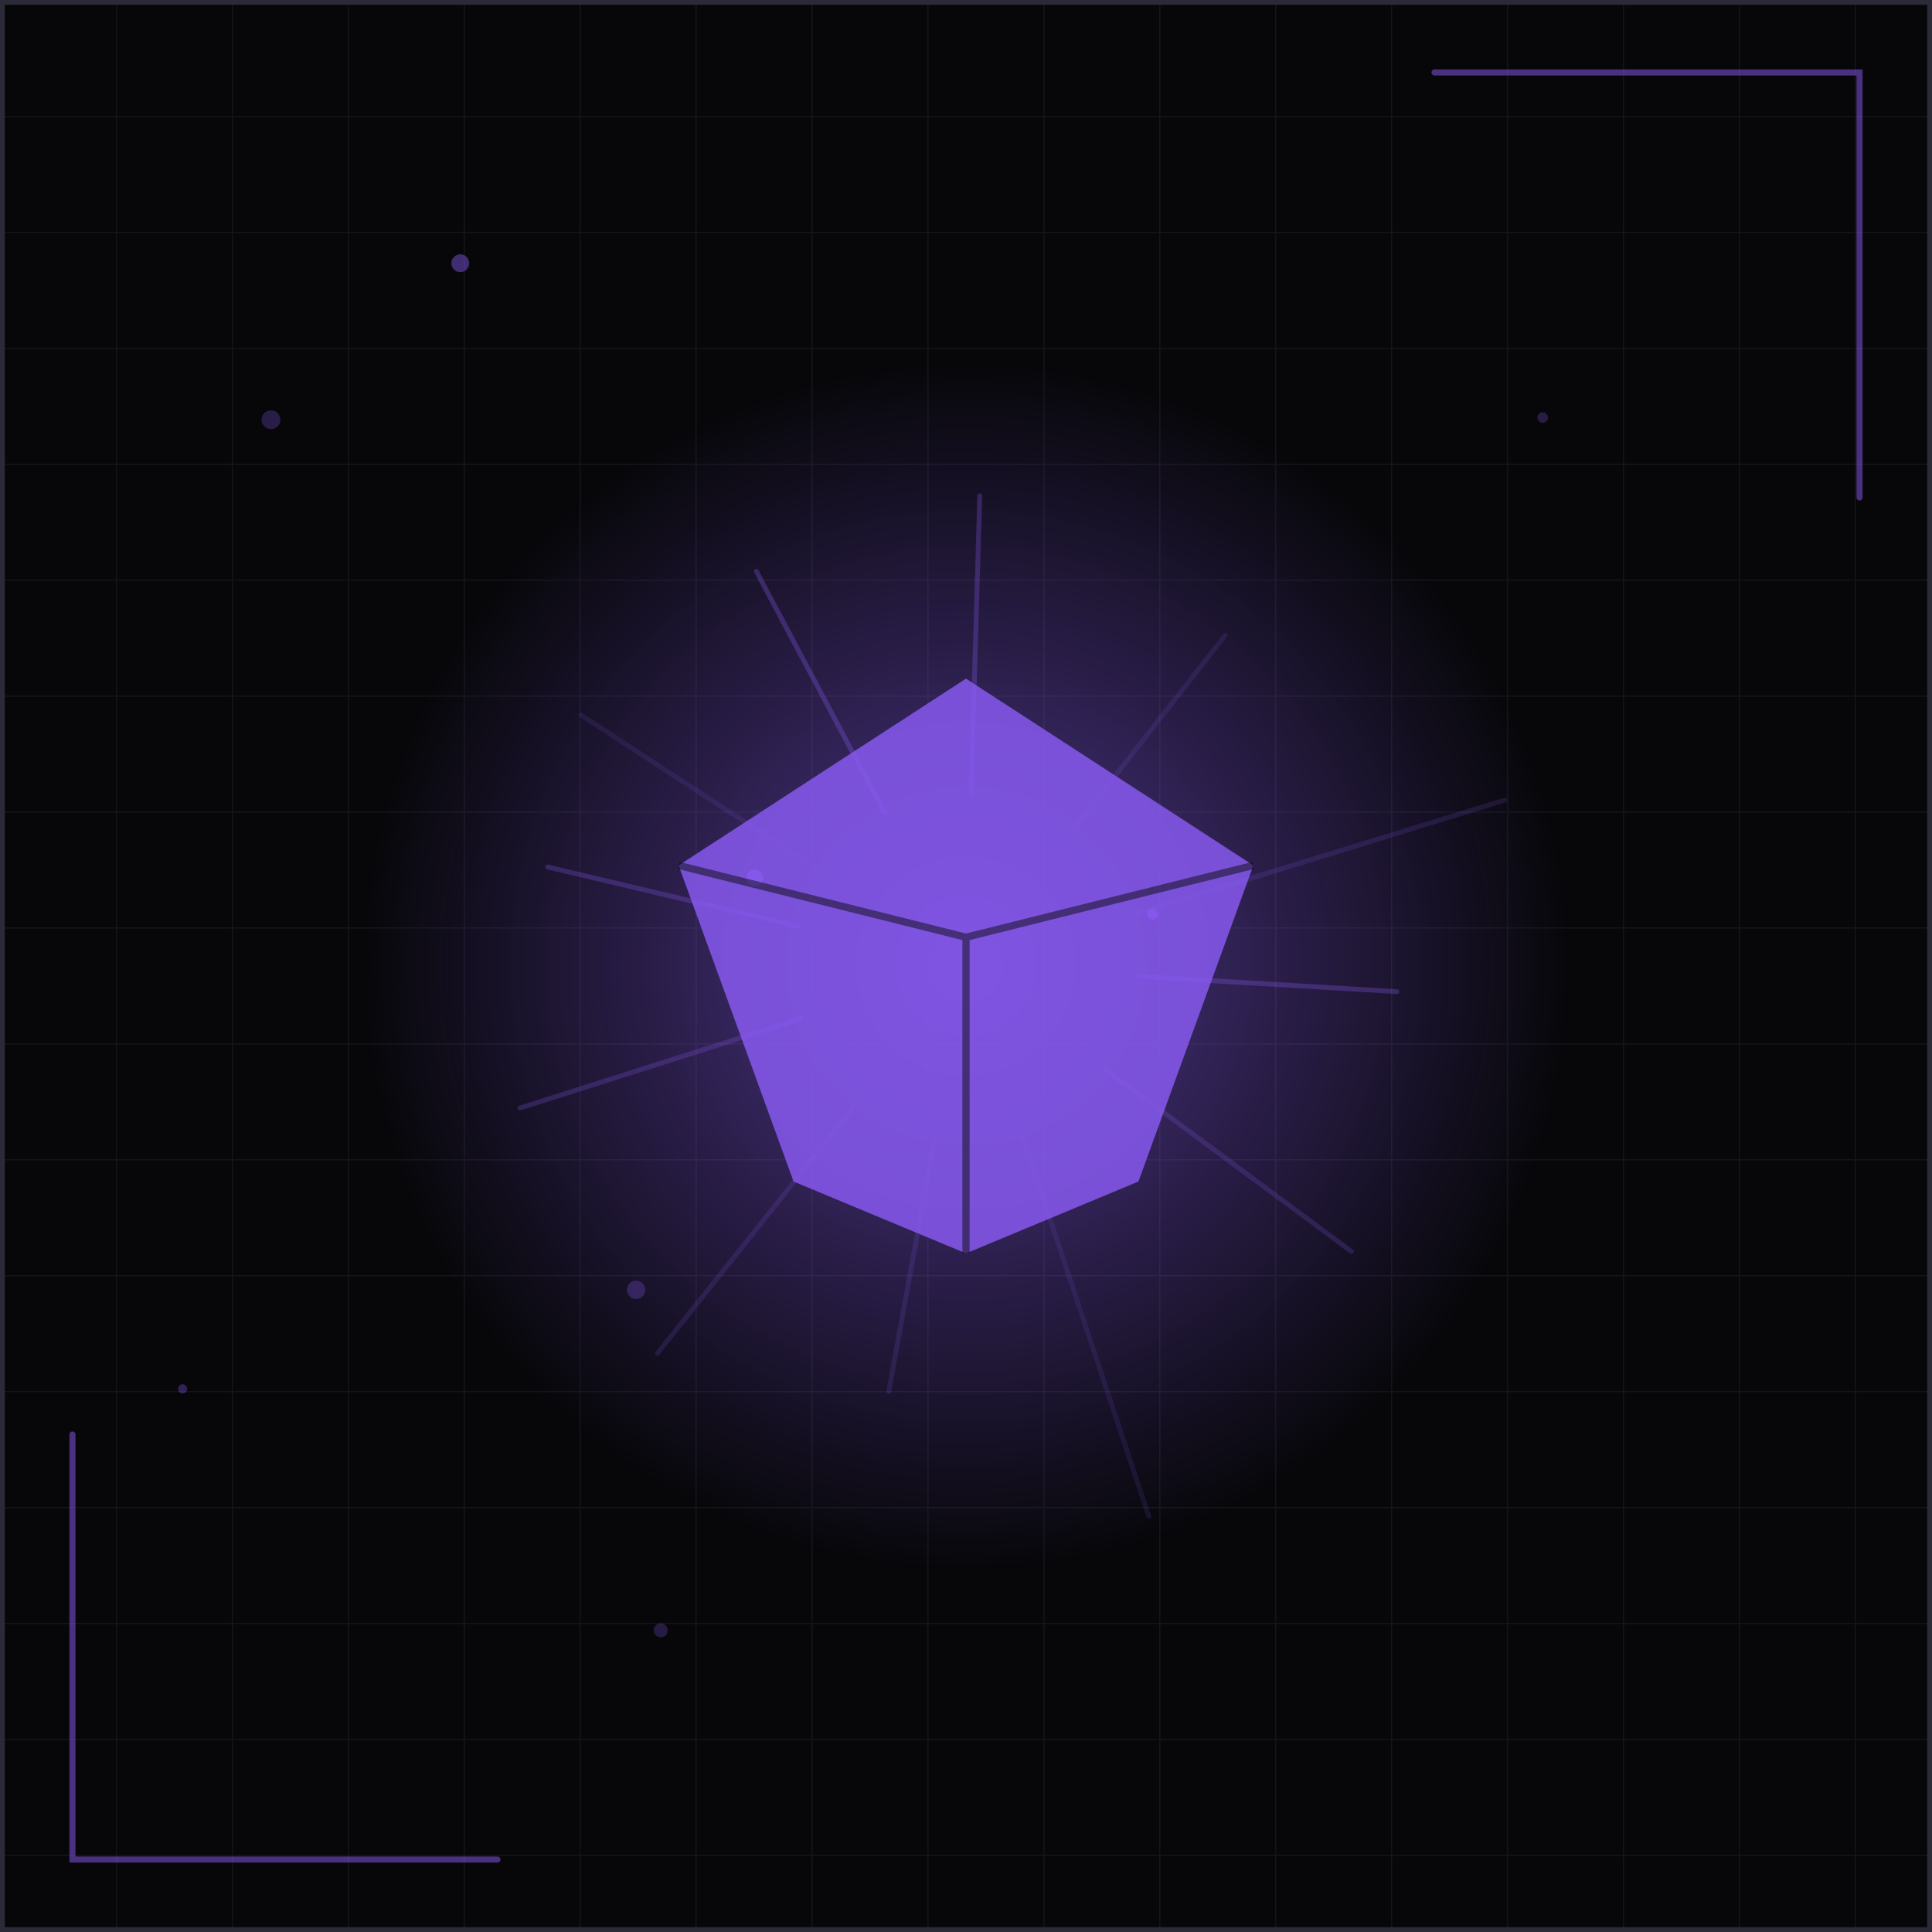
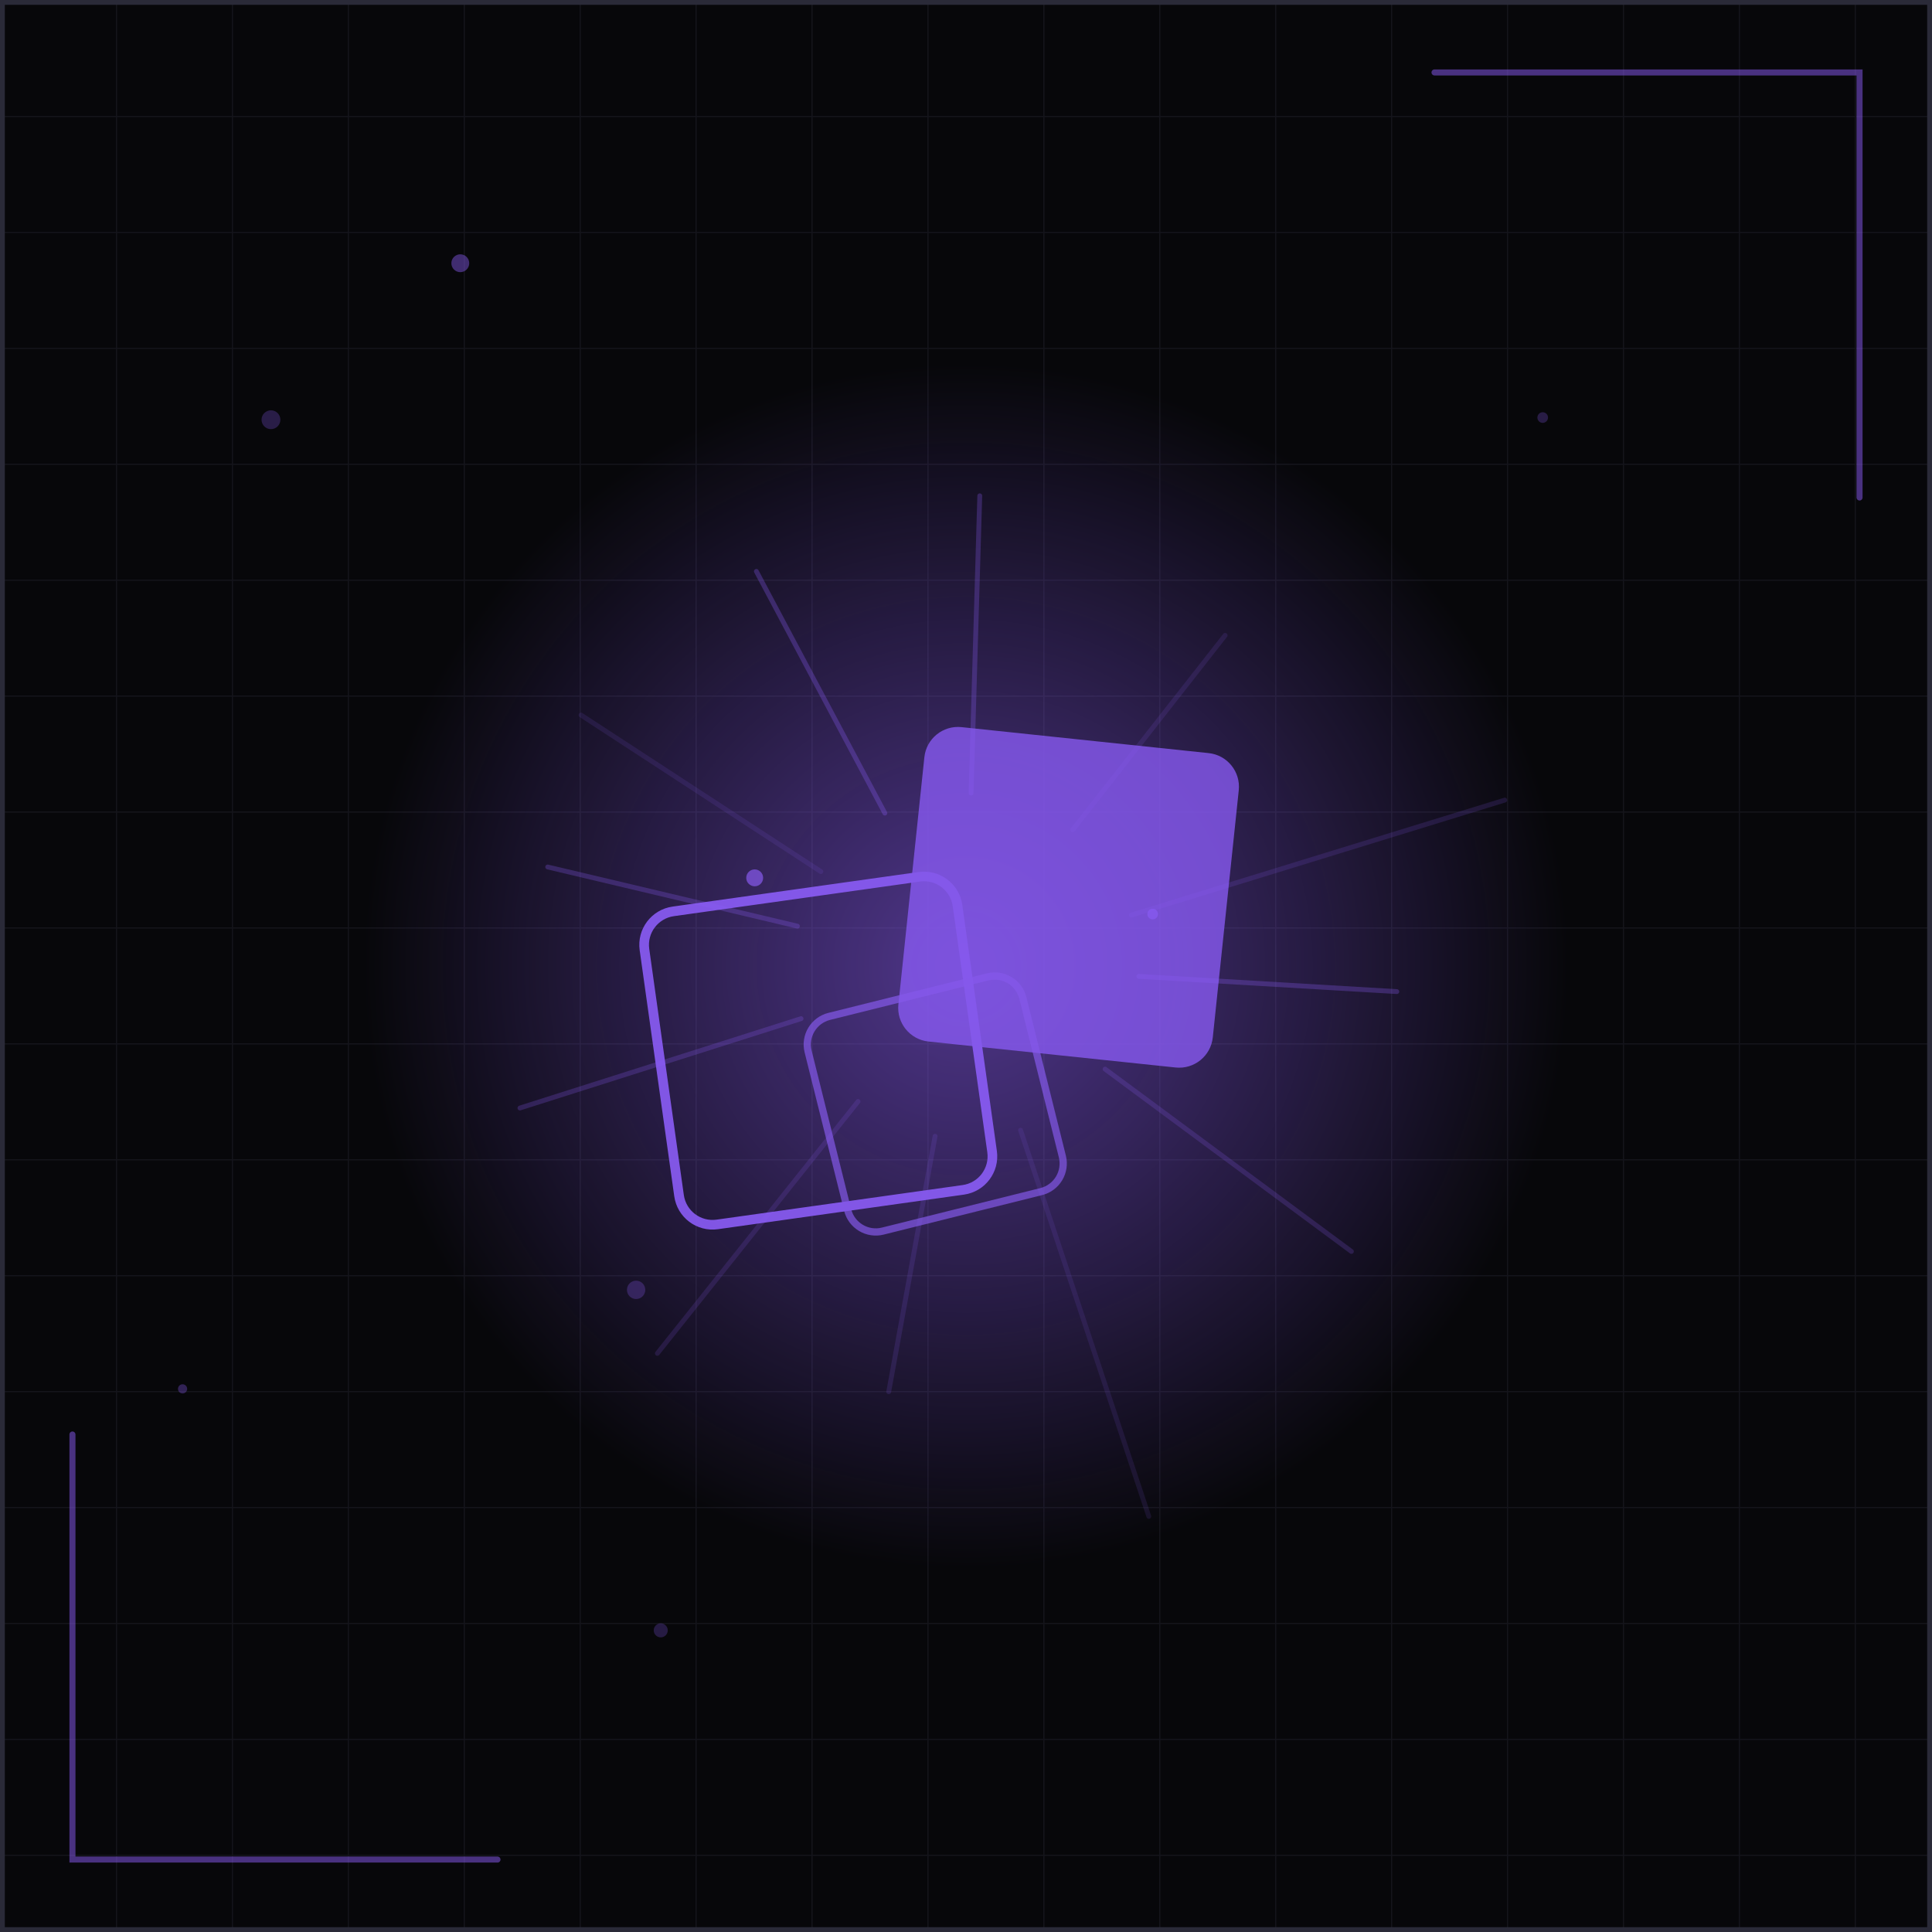
<svg xmlns="http://www.w3.org/2000/svg" width="800" height="800" viewBox="0 0 800 800">
  <rect width="800" height="800" fill="#07070a" />
  <defs>
    <pattern id="grid" width="48" height="48" patternUnits="userSpaceOnUse">
      <path d="M 48 0 L 0 0 0 48" fill="none" stroke="#2a2a38" stroke-width="1" opacity="0.35" />
    </pattern>
  </defs>
  <rect width="800" height="800" fill="url(#grid)" />
  <defs>
    <radialGradient id="glow1" cx="50%" cy="50%" r="50%">
      <stop offset="0%" stop-color="#8b5cf6" stop-opacity="0.55" />
      <stop offset="100%" stop-color="#8b5cf6" stop-opacity="0" />
    </radialGradient>
  </defs>
  <circle cx="400" cy="400" r="252" fill="url(#glow1)" />
  <g opacity="0.4" stroke="#8b5cf6" stroke-width="2" stroke-linecap="round">
    <line x1="471.6" y1="404.3" x2="578.4" y2="410.6" opacity="0.70" />
    <line x1="457.6" y1="442.7" x2="559.6" y2="518.2" opacity="0.48" />
    <line x1="422.6" y1="468.0" x2="475.7" y2="627.9" opacity="0.30" />
    <line x1="387.2" y1="470.5" x2="368.0" y2="576.3" opacity="0.37" />
    <line x1="355.3" y1="456.1" x2="272.2" y2="560.4" opacity="0.39" />
    <line x1="331.7" y1="421.8" x2="215.3" y2="458.8" opacity="0.58" />
    <line x1="330.2" y1="383.5" x2="226.8" y2="359.0" opacity="0.65" />
    <line x1="339.9" y1="360.9" x2="240.6" y2="296.1" opacity="0.30" />
    <line x1="366.4" y1="336.7" x2="313.2" y2="236.6" opacity="0.73" />
    <line x1="402.1" y1="328.4" x2="405.7" y2="205.3" opacity="0.67" />
    <line x1="444.2" y1="343.6" x2="507.3" y2="263.1" opacity="0.32" />
    <line x1="468.5" y1="378.9" x2="623.1" y2="331.3" opacity="0.38" />
  </g>
  <circle cx="190.6" cy="109.0" r="3.7" fill="#8b5cf6" opacity="0.43" />
  <circle cx="312.5" cy="363.5" r="3.5" fill="#8b5cf6" opacity="0.66" />
  <circle cx="75.6" cy="575.1" r="1.9" fill="#8b5cf6" opacity="0.32" />
  <circle cx="477.3" cy="378.5" r="2.2" fill="#8b5cf6" opacity="0.63" />
  <circle cx="263.4" cy="534.1" r="3.8" fill="#8b5cf6" opacity="0.26" />
  <circle cx="638.8" cy="172.9" r="2.2" fill="#8b5cf6" opacity="0.25" />
  <circle cx="112.2" cy="173.8" r="3.9" fill="#8b5cf6" opacity="0.26" />
  <circle cx="273.6" cy="675.1" r="2.9" fill="#8b5cf6" opacity="0.24" />
-   <g transform="translate(400 400)" opacity="0.95">
-     <path d="M -119 -41.65 L 0 -119 L 119 -41.65 L 71.4 89.25 L 0 119 L -71.4 89.25 Z" fill="#8b5cf6" opacity="0.85" />
-     <path d="M -119 -41.65 L 0 -11.9 L 119 -41.65 M 0 -11.9 L 0 119" fill="none" stroke="#07070a" stroke-width="3" opacity="0.5" />
+   <g transform="translate(400 400)" opacity="0.9">
+     <rect x="-130.9" y="-39.27" width="130.9" height="130.9" rx="14" fill="none" stroke="#8b5cf6" stroke-width="4" transform="rotate(-8)" />
+     <rect x="-26.18" y="-98.175" width="130.9" height="130.9" rx="14" fill="#8b5cf6" opacity="0.85" transform="rotate(6)" />
+     <rect x="-71.995" y="6.545" width="91.63" height="91.63" rx="12" fill="none" stroke="#8b5cf6" stroke-width="3" opacity="0.7" transform="rotate(-14)" />
  </g>
  <g opacity="0.5" stroke="#8b5cf6" stroke-width="2.5" stroke-linecap="round">
    <path d="M 594 30 L 770 30 L 770 206" fill="none" />
    <path d="M 30 594 L 30 770 L 206 770" fill="none" />
  </g>
  <rect x="1" y="1" width="798" height="798" fill="none" stroke="#2a2a38" stroke-width="2" />
</svg>
